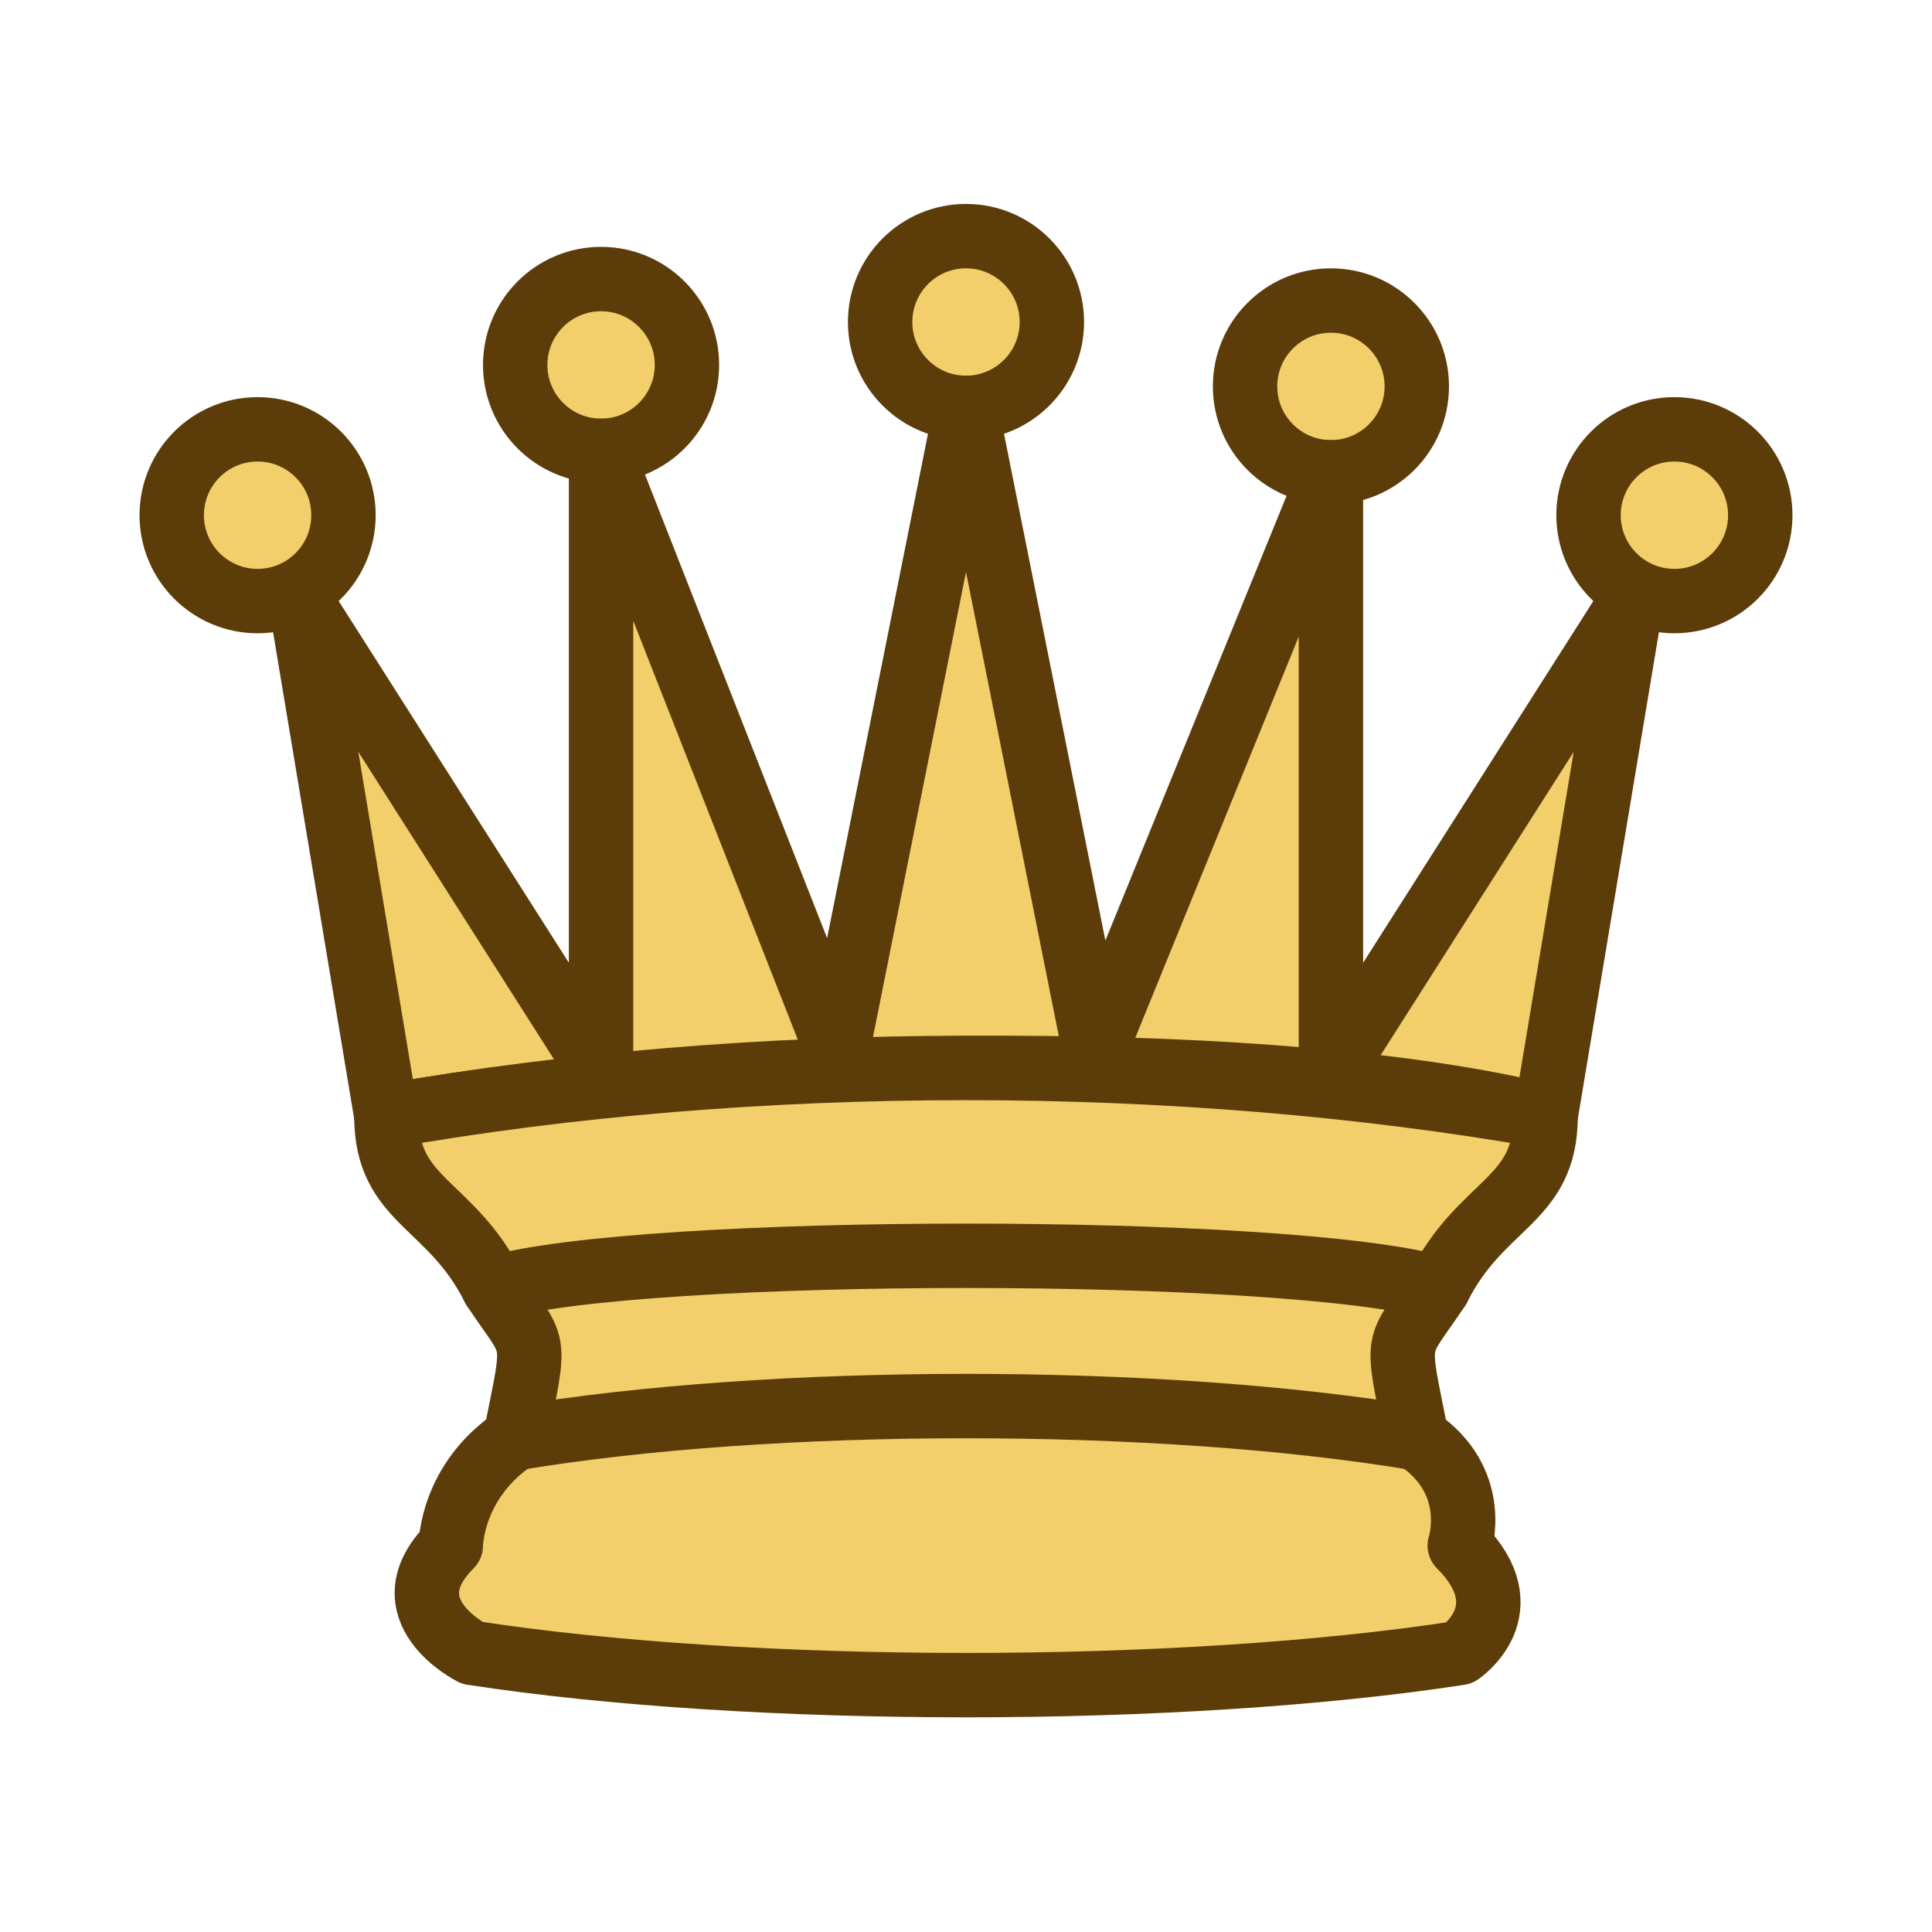
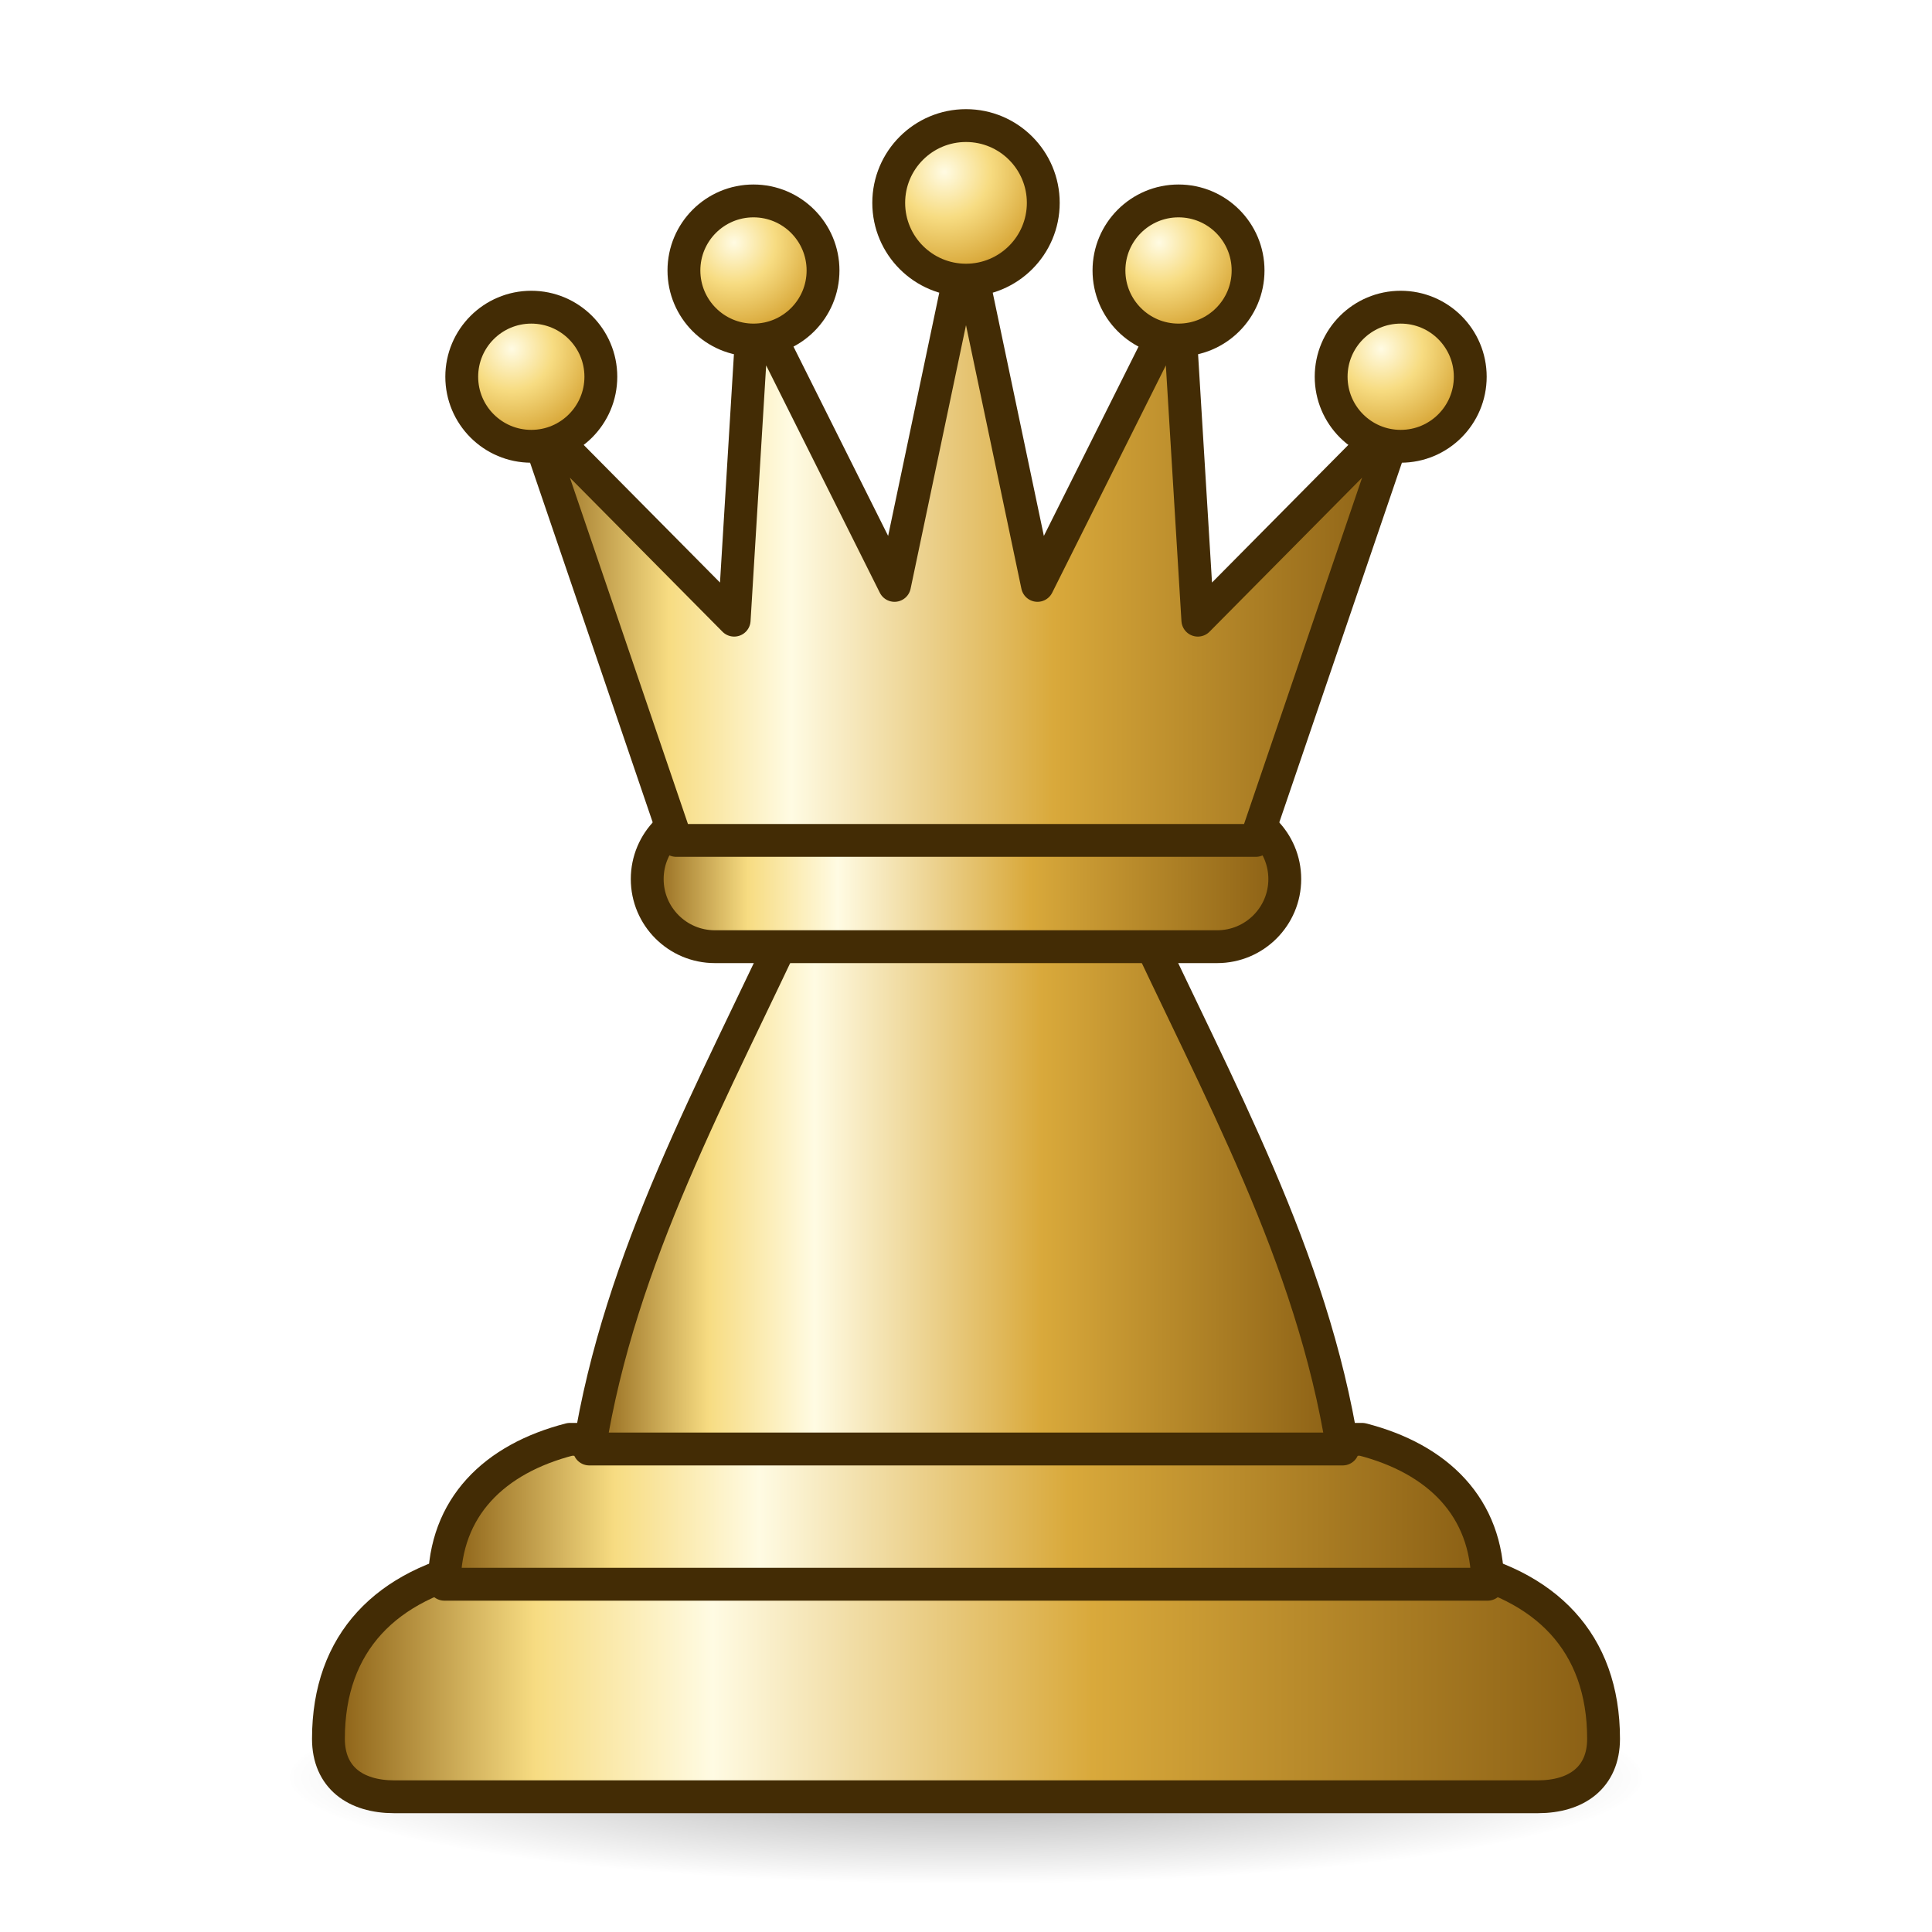
- <svg xmlns="http://www.w3.org/2000/svg" width="45" height="45">
-   <g fill="#5C3D0A">
-     <g fill="#F2CF6B" fill-rule="evenodd" stroke="#5C3D0A" stroke-width="1.5" stroke-linecap="round" stroke-linejoin="round">
-       <path d="M8 12a2 2 0 1 1-4 0 2 2 0 1 1 4 0zm16.5-4.5a2 2 0 1 1-4 0 2 2 0 1 1 4 0zM41 12a2 2 0 1 1-4 0 2 2 0 1 1 4 0zM16 8.5a2 2 0 1 1-4 0 2 2 0 1 1 4 0zM33 9a2 2 0 1 1-4 0 2 2 0 1 1 4 0z" />
-       <path d="M9 26c8.5-1.5 21-1.5 27 0l2-12-7 11V11l-5.5 13.5-3-15-3 15-5.5-14V25L7 14l2 12z" stroke-linecap="butt" />
-       <path d="M9 26c0 2 1.5 2 2.5 4 1 1.5 1 1 .5 3.5-1.5 1-1.5 2.5-1.5 2.5-1.5 1.5.5 2.5.5 2.5 6.5 1 16.5 1 23 0 0 0 1.5-1 0-2.5 0 0 .5-1.5-1-2.5-.5-2.5-.5-2 .5-3.5 1-2 2.5-2 2.5-4-8.5-1.5-18.5-1.5-27 0z" stroke-linecap="butt" />
-       <path d="M11.5 30c3.5-1 18.5-1 22 0M12 33.5c6-1 15-1 21 0" fill="none" />
-     </g>
+ <svg xmlns="http://www.w3.org/2000/svg" width="45" height="45" viewBox="0 0 100 100">
+   <defs>
+     <linearGradient id="zy" x1="0" y1="0" x2="1" y2="0">
+       <stop offset="0" stop-color="#8A5F14" />
+       <stop offset=".16" stop-color="#F7DC82" />
+       <stop offset=".3" stop-color="#FFFBE3" />
+       <stop offset=".6" stop-color="#D9A93B" />
+       <stop offset="1" stop-color="#8A5F14" />
+     </linearGradient>
+     <radialGradient id="ku" cx=".36" cy=".3" r=".78">
+       <stop offset="0" stop-color="#FFFBE3" />
+       <stop offset=".38" stop-color="#F7DC82" />
+       <stop offset=".8" stop-color="#D9A93B" />
+       <stop offset="1" stop-color="#8A5F14" />
+     </radialGradient>
+     <radialGradient id="sch" cx=".5" cy=".5" r=".5">
+       <stop offset="0" stop-color="#000" stop-opacity=".34" />
+       <stop offset="1" stop-color="#000" stop-opacity="0" />
+     </radialGradient>
+   </defs>
+   <ellipse cx="50" cy="92" rx="35" ry="5.5" fill="url(#sch)" />
+   <g fill="url(#zy)" stroke="#432C05" stroke-width="1.7" stroke-linejoin="round">
+     <path d="M17 90c0-5 3-8 8-9h50c5 1 8 4 8 9 0 2-1.4 3-3.4 3H20.4C18.4 93 17 92 17 90z" />
+   </g>
+   <g fill="url(#zy)" stroke="#432C05" stroke-width="1.7" stroke-linejoin="round">
+     <path d="M23 82c0-4 2.6-6.5 6.5-7.5h41c3.9 1 6.5 3.5 6.5 7.5z" />
+   </g>
+   <g fill="url(#zy)" stroke="#432C05" stroke-width="1.7" stroke-linejoin="round">
+     <path d="M30.5 75c1.6-10 6.4-18.5 10.8-28h17.4c4.4 9.5 9.2 18 10.8 28z" />
+   </g>
+   <g fill="url(#zy)" stroke="#432C05" stroke-width="1.7" stroke-linejoin="round">
+     <rect x="33.5" y="42" width="33" height="7" rx="3.5" />
+   </g>
+   <g fill="url(#zy)" stroke="#432C05" stroke-width="1.7" stroke-linejoin="round">
+     <path d="M35 43.5 27.5 21.5l10.5 10.6 1-16.4 7.3 14.6 3.7-17.6 3.7 17.6 7.3-14.6 1 16.4 10.5-10.6L65 43.5z" />
+   </g>
+   <g fill="url(#ku)" stroke="#432C05" stroke-width="1.7" stroke-linejoin="round">
+     <circle cx="27.5" cy="19.5" r="3.6" />
+     <circle cx="39" cy="14" r="3.6" />
+     <circle cx="50" cy="10.5" r="4" />
+     <circle cx="61" cy="14" r="3.6" />
+     <circle cx="72.5" cy="19.5" r="3.6" />
  </g>
</svg>
